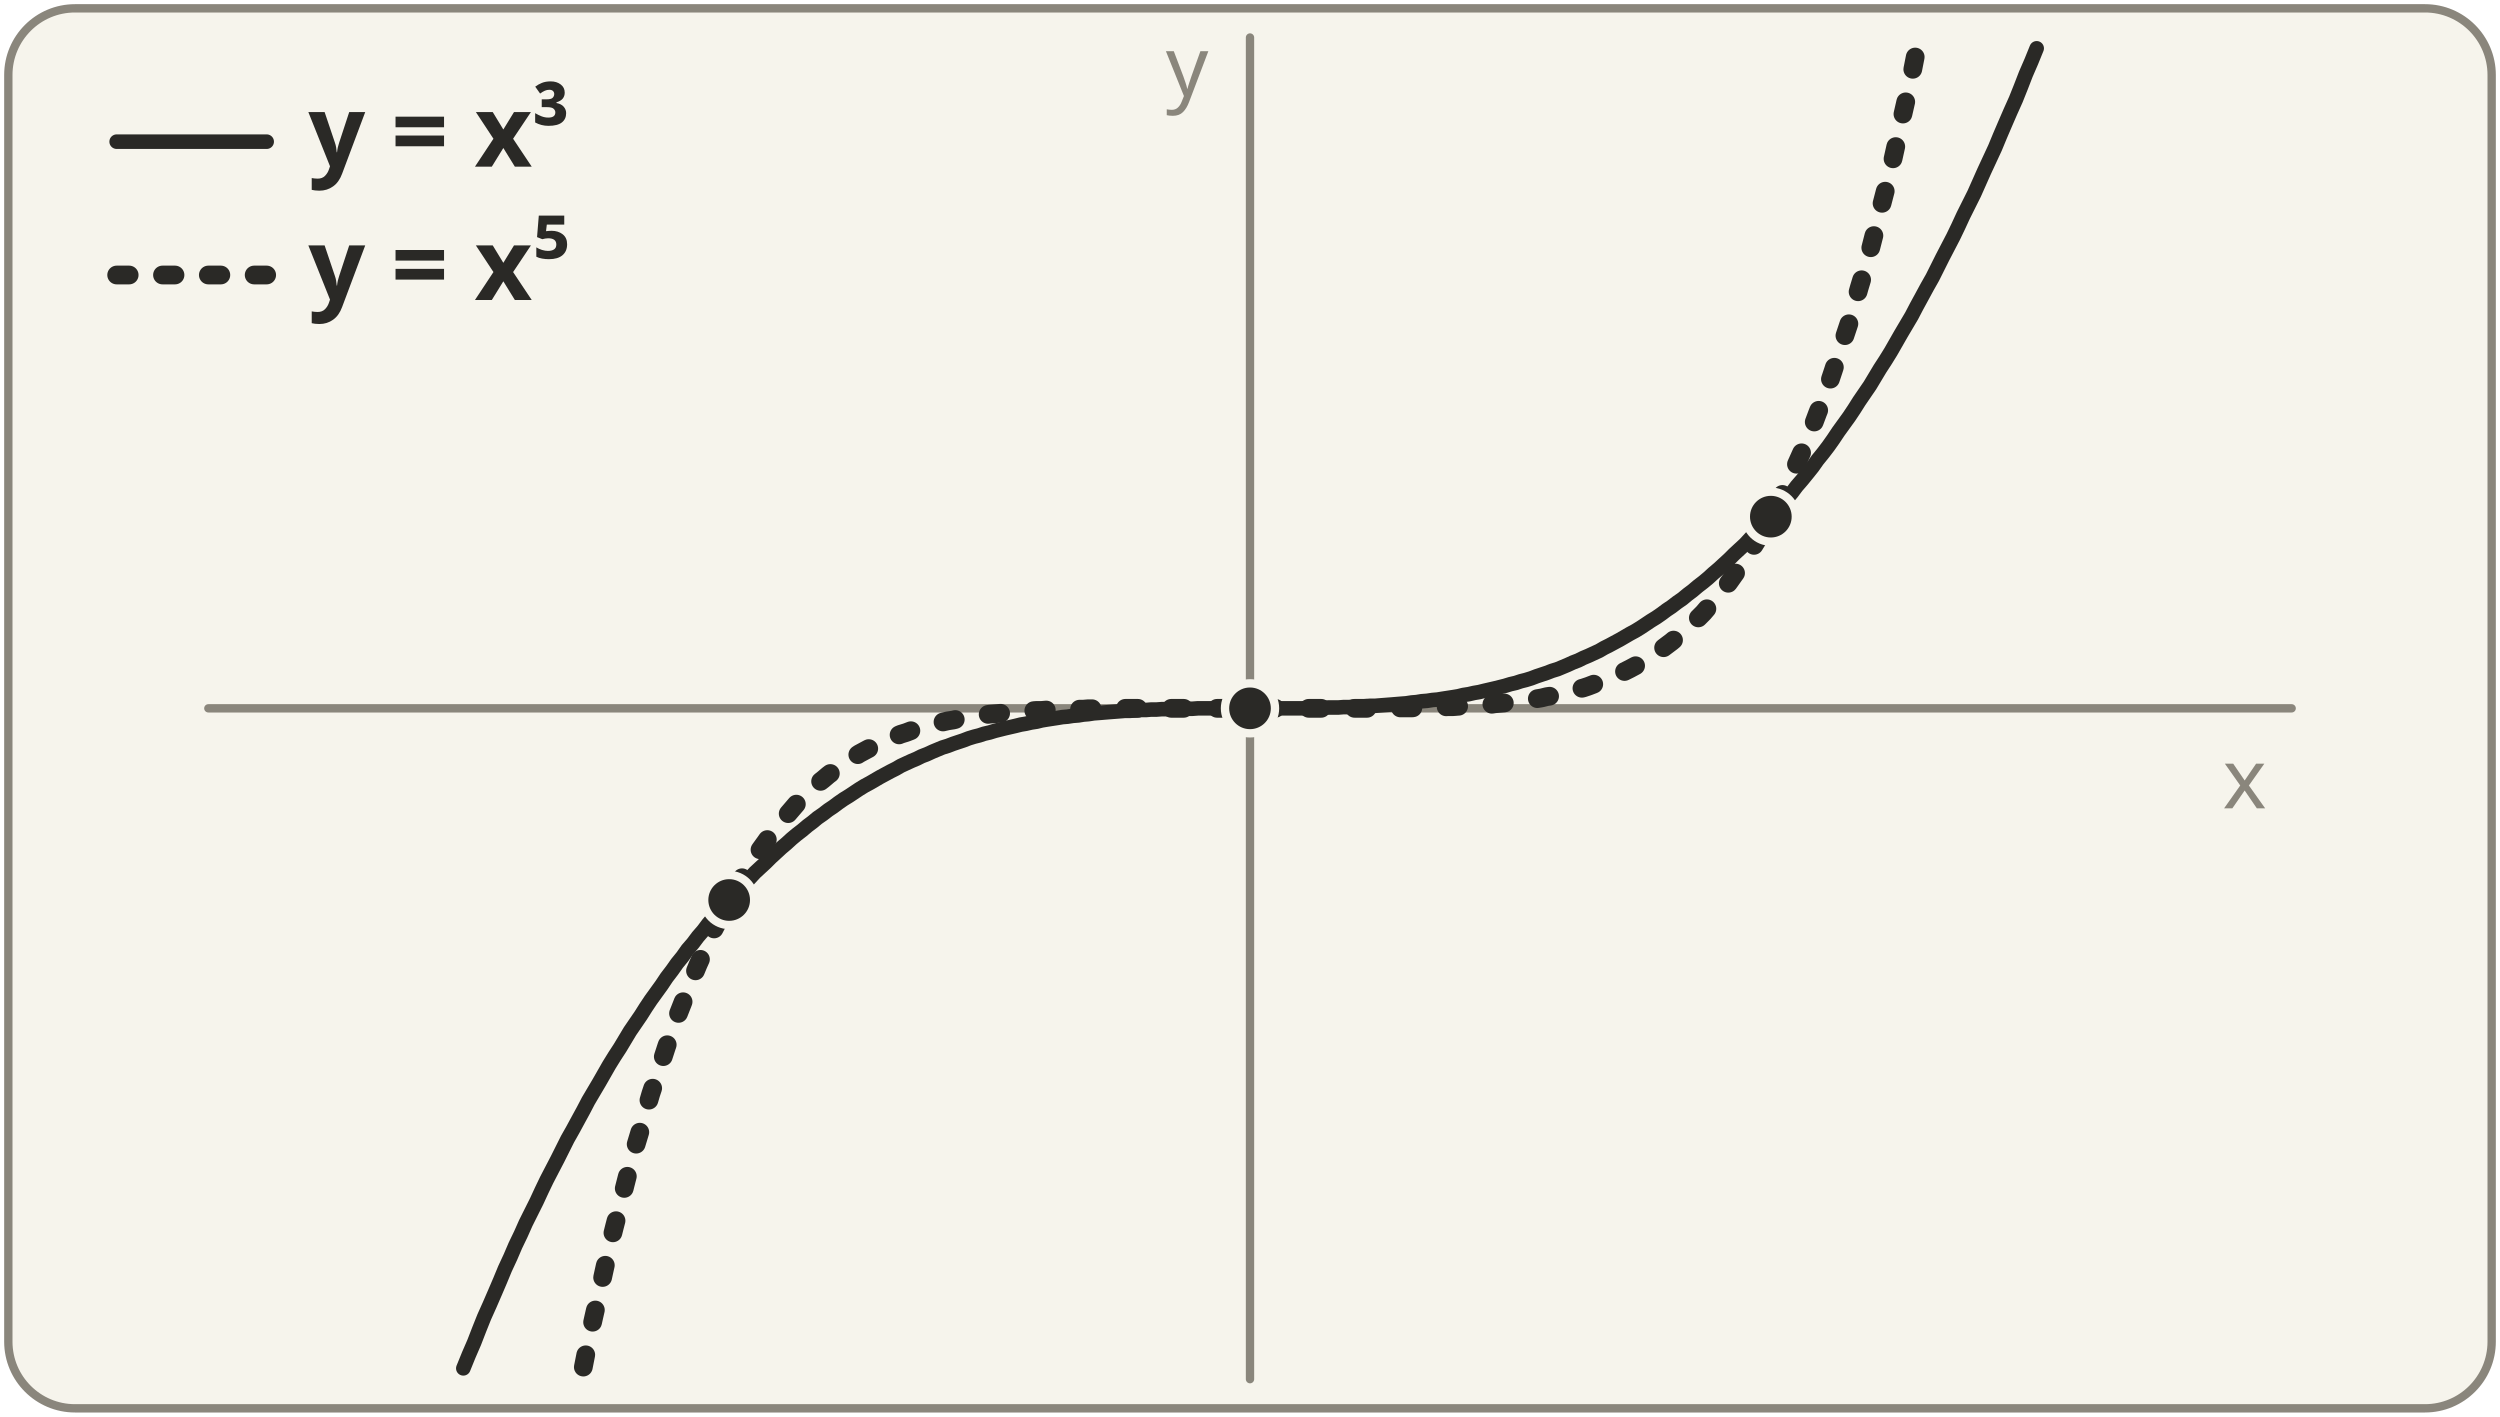
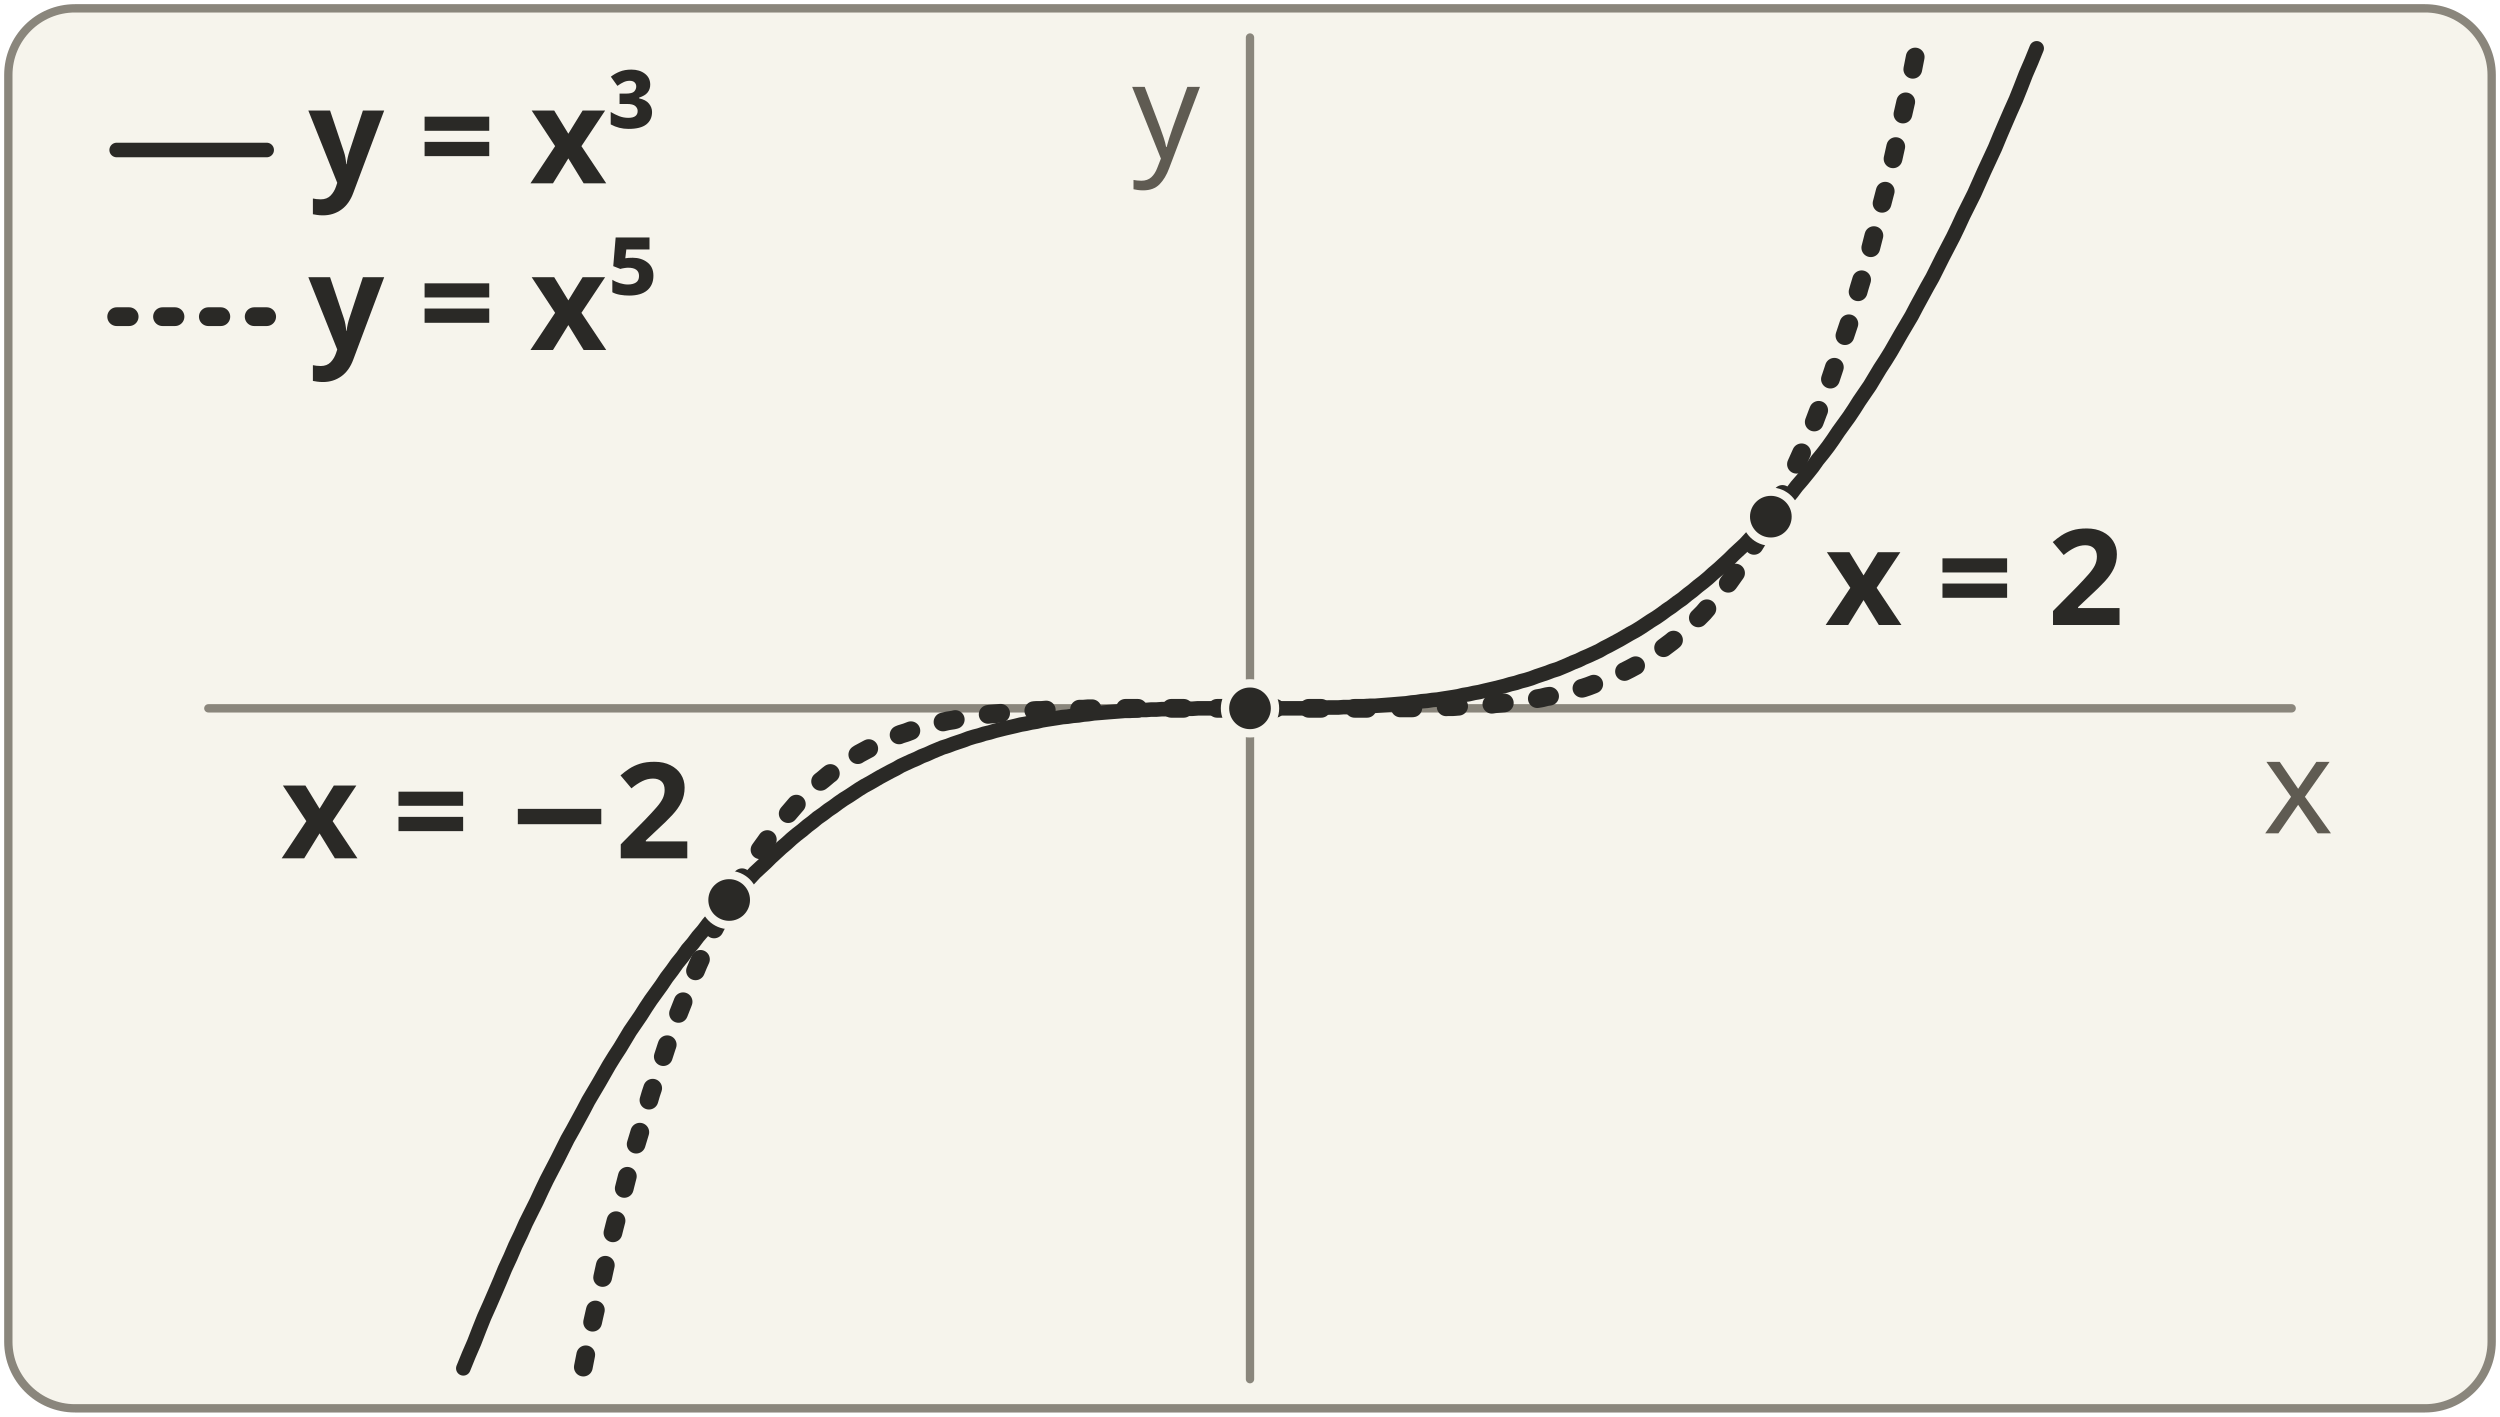
<svg xmlns="http://www.w3.org/2000/svg" viewBox="0 0 600 340" fill="none" stroke="#2a2926" stroke-width="3" stroke-linecap="round" stroke-linejoin="round">
  <defs>
    <marker id="ar" viewBox="0 0 10 10" refX="8" refY="5" markerWidth="7" markerHeight="7" orient="auto-start-reverse">
      <path d="M 0 0 L 10 5 L 0 10 z" fill="#2a2926" stroke="none" />
    </marker>
  </defs>
  <rect x="2" y="2" width="596" height="336" rx="16" fill="#f6f4ec" stroke="#8a867c" stroke-width="2" />
  <line x1="50" y1="170" x2="550" y2="170" stroke="#8a867c" stroke-width="2" />
  <line x1="300" y1="331.0" x2="300" y2="9.0" stroke="#8a867c" stroke-width="2" />
-   <text x="544" y="194" text-anchor="end" font-family="sans-serif" font-size="20" font-weight="500" fill="#8a867c" stroke="none">x</text>
-   <text x="290" y="23.0" text-anchor="end" font-family="sans-serif" font-size="20" font-weight="500" fill="#8a867c" stroke="none">y</text>
  <path d="M 111.2 328.4 L 112.5 325.2 L 113.8 322.2 L 115.0 319.1 L 116.2 316.1 L 117.5 313.2 L 118.8 310.2 L 120.0 307.4 L 121.2 304.5 L 122.5 301.7 L 123.7 298.9 L 125.0 296.2 L 126.2 293.5 L 127.5 290.9 L 128.8 288.3 L 130.0 285.7 L 131.2 283.2 L 132.5 280.7 L 133.8 278.2 L 135.0 275.8 L 136.2 273.4 L 137.5 271.1 L 138.8 268.7 L 140.0 266.5 L 141.2 264.2 L 142.5 262.0 L 143.8 259.8 L 145.0 257.7 L 146.2 255.6 L 147.5 253.5 L 148.8 251.5 L 150.0 249.5 L 151.2 247.5 L 152.5 245.6 L 153.8 243.7 L 155.0 241.8 L 156.2 240.0 L 157.5 238.2 L 158.8 236.4 L 160.0 234.6 L 161.3 232.9 L 162.5 231.2 L 163.8 229.6 L 165.0 227.9 L 166.3 226.4 L 167.5 224.8 L 168.8 223.3 L 170.0 221.7 L 171.2 220.3 L 172.5 218.8 L 173.8 217.4 L 175.0 216.0 L 176.2 214.6 L 177.5 213.3 L 178.8 212.0 L 180.0 210.7 L 181.2 209.4 L 182.5 208.2 L 183.8 207.0 L 185.0 205.8 L 186.2 204.7 L 187.5 203.5 L 188.8 202.4 L 190.0 201.3 L 191.2 200.3 L 192.5 199.3 L 193.8 198.2 L 195.0 197.3 L 196.2 196.3 L 197.5 195.4 L 198.8 194.4 L 200.0 193.6 L 201.2 192.7 L 202.5 191.8 L 203.8 191.0 L 205.0 190.2 L 206.2 189.4 L 207.5 188.6 L 208.8 187.9 L 210.0 187.2 L 211.2 186.5 L 212.5 185.8 L 213.8 185.1 L 215.0 184.5 L 216.2 183.8 L 217.5 183.2 L 218.8 182.6 L 220.0 182.1 L 221.2 181.5 L 222.5 181.0 L 223.8 180.4 L 225.0 179.9 L 226.2 179.4 L 227.5 179.0 L 228.8 178.5 L 230.0 178.1 L 231.2 177.7 L 232.5 177.2 L 233.8 176.8 L 235.0 176.5 L 236.2 176.1 L 237.5 175.8 L 238.8 175.4 L 240.0 175.1 L 241.2 174.8 L 242.5 174.5 L 243.8 174.2 L 245.0 173.9 L 246.2 173.7 L 247.5 173.4 L 248.8 173.2 L 250.0 172.9 L 251.2 172.7 L 252.5 172.5 L 253.8 172.3 L 255.0 172.1 L 256.2 172.0 L 257.5 171.8 L 258.8 171.7 L 260.0 171.5 L 261.2 171.4 L 262.5 171.2 L 263.8 171.1 L 265.0 171.0 L 266.2 170.9 L 267.5 170.8 L 268.8 170.7 L 270.0 170.6 L 271.2 170.6 L 272.5 170.5 L 273.8 170.4 L 275.0 170.4 L 276.2 170.3 L 277.5 170.3 L 278.8 170.2 L 280.0 170.2 L 281.2 170.2 L 282.5 170.1 L 283.8 170.1 L 285.0 170.1 L 286.2 170.1 L 287.5 170.0 L 288.8 170.0 L 290.0 170.0 L 291.2 170.0 L 292.5 170.0 L 293.8 170.0 L 295.0 170.0 L 296.2 170.0 L 297.5 170.0 L 298.8 170.0 L 300.0 170.0 L 301.2 170.0 L 302.5 170.0 L 303.8 170.0 L 305.0 170.0 L 306.2 170.0 L 307.5 170.0 L 308.8 170.0 L 310.0 170.0 L 311.2 170.0 L 312.5 170.0 L 313.8 169.9 L 315.0 169.9 L 316.2 169.9 L 317.5 169.9 L 318.8 169.8 L 320.0 169.8 L 321.2 169.8 L 322.5 169.7 L 323.8 169.7 L 325.0 169.6 L 326.2 169.6 L 327.5 169.5 L 328.8 169.4 L 330.0 169.4 L 331.2 169.3 L 332.5 169.2 L 333.8 169.1 L 335.0 169.0 L 336.2 168.9 L 337.5 168.8 L 338.8 168.6 L 340.0 168.5 L 341.2 168.3 L 342.5 168.2 L 343.8 168.0 L 345.0 167.9 L 346.2 167.7 L 347.5 167.5 L 348.8 167.3 L 350.0 167.1 L 351.2 166.8 L 352.5 166.6 L 353.8 166.3 L 355.0 166.1 L 356.2 165.8 L 357.5 165.5 L 358.8 165.2 L 360.0 164.9 L 361.2 164.6 L 362.5 164.2 L 363.8 163.9 L 365.0 163.5 L 366.2 163.2 L 367.5 162.8 L 368.8 162.3 L 370.0 161.9 L 371.2 161.5 L 372.5 161.0 L 373.8 160.6 L 375.0 160.1 L 376.2 159.6 L 377.5 159.0 L 378.8 158.5 L 380.0 157.9 L 381.2 157.4 L 382.5 156.8 L 383.8 156.2 L 385.0 155.5 L 386.2 154.9 L 387.5 154.2 L 388.8 153.5 L 390.0 152.8 L 391.2 152.1 L 392.5 151.4 L 393.8 150.6 L 395.0 149.8 L 396.2 149.0 L 397.5 148.2 L 398.8 147.3 L 400.0 146.4 L 401.2 145.6 L 402.5 144.6 L 403.8 143.7 L 405.0 142.7 L 406.2 141.8 L 407.5 140.7 L 408.8 139.7 L 410.0 138.7 L 411.2 137.6 L 412.5 136.5 L 413.8 135.3 L 415.0 134.2 L 416.2 133.0 L 417.5 131.8 L 418.8 130.6 L 420.0 129.3 L 421.2 128.0 L 422.5 126.7 L 423.8 125.4 L 425.0 124.0 L 426.2 122.6 L 427.5 121.2 L 428.8 119.7 L 430.0 118.3 L 431.2 116.7 L 432.5 115.2 L 433.8 113.6 L 435.0 112.1 L 436.2 110.4 L 437.5 108.8 L 438.8 107.1 L 440.0 105.4 L 441.2 103.6 L 442.5 101.8 L 443.8 100.0 L 445.0 98.2 L 446.2 96.3 L 447.5 94.4 L 448.8 92.5 L 450.0 90.5 L 451.2 88.5 L 452.5 86.5 L 453.8 84.4 L 455.0 82.3 L 456.2 80.2 L 457.5 78.0 L 458.8 75.8 L 460.0 73.5 L 461.2 71.3 L 462.5 68.9 L 463.8 66.6 L 465.0 64.2 L 466.2 61.8 L 467.5 59.3 L 468.8 56.8 L 470.0 54.3 L 471.2 51.7 L 472.5 49.1 L 473.8 46.5 L 475.0 43.8 L 476.2 41.1 L 477.5 38.3 L 478.8 35.5 L 480.0 32.6 L 481.2 29.8 L 482.5 26.8 L 483.8 23.9 L 485.0 20.9 L 486.2 17.8 L 487.5 14.8 L 488.8 11.6" stroke="#2a2926" stroke-width="3.5" />
  <path d="M 140.0 328.1 L 141.2 322.0 L 142.5 316.1 L 143.8 310.4 L 145.0 304.9 L 146.2 299.5 L 147.5 294.3 L 148.8 289.3 L 150.0 284.5 L 151.2 279.8 L 152.5 275.2 L 153.8 270.9 L 155.0 266.6 L 156.2 262.5 L 157.5 258.6 L 158.8 254.8 L 160.0 251.1 L 161.3 247.5 L 162.5 244.1 L 163.8 240.8 L 165.0 237.6 L 166.3 234.5 L 167.5 231.6 L 168.8 228.7 L 170.0 226.0 L 171.2 223.3 L 172.5 220.8 L 173.8 218.3 L 175.0 216.0 L 176.2 213.7 L 177.5 211.6 L 178.8 209.5 L 180.0 207.5 L 181.2 205.6 L 182.5 203.8 L 183.8 202.0 L 185.0 200.3 L 186.2 198.7 L 187.5 197.2 L 188.8 195.7 L 190.0 194.3 L 191.2 192.9 L 192.5 191.6 L 193.8 190.4 L 195.0 189.2 L 196.2 188.1 L 197.5 187.1 L 198.8 186.0 L 200.0 185.1 L 201.2 184.2 L 202.5 183.3 L 203.8 182.5 L 205.0 181.7 L 206.2 180.9 L 207.5 180.2 L 208.8 179.5 L 210.0 178.9 L 211.2 178.3 L 212.5 177.7 L 213.8 177.2 L 215.0 176.7 L 216.2 176.2 L 217.5 175.8 L 218.8 175.3 L 220.0 174.9 L 221.2 174.6 L 222.5 174.2 L 223.8 173.9 L 225.0 173.6 L 226.2 173.3 L 227.5 173.0 L 228.8 172.8 L 230.0 172.5 L 231.2 172.3 L 232.5 172.1 L 233.8 171.9 L 235.0 171.7 L 236.2 171.6 L 237.5 171.4 L 238.8 171.3 L 240.0 171.2 L 241.2 171.1 L 242.5 170.9 L 243.8 170.8 L 245.0 170.8 L 246.2 170.7 L 247.5 170.6 L 248.8 170.5 L 250.0 170.5 L 251.2 170.4 L 252.5 170.4 L 253.8 170.3 L 255.0 170.3 L 256.2 170.2 L 257.5 170.2 L 258.8 170.2 L 260.0 170.2 L 261.2 170.1 L 262.5 170.1 L 263.8 170.1 L 265.0 170.1 L 266.2 170.1 L 267.5 170.1 L 268.8 170.0 L 270.0 170.0 L 271.2 170.0 L 272.5 170.0 L 273.8 170.0 L 275.0 170.0 L 276.2 170.0 L 277.5 170.0 L 278.8 170.0 L 280.0 170.0 L 281.2 170.0 L 282.5 170.0 L 283.8 170.0 L 285.0 170.0 L 286.2 170.0 L 287.5 170.0 L 288.8 170.0 L 290.0 170.0 L 291.2 170.0 L 292.5 170.0 L 293.8 170.0 L 295.0 170.0 L 296.2 170.0 L 297.5 170.0 L 298.8 170.0 L 300.0 170.0 L 301.2 170.0 L 302.5 170.0 L 303.8 170.0 L 305.0 170.0 L 306.2 170.0 L 307.5 170.0 L 308.8 170.0 L 310.0 170.0 L 311.2 170.0 L 312.5 170.0 L 313.8 170.0 L 315.0 170.0 L 316.2 170.0 L 317.5 170.0 L 318.8 170.0 L 320.0 170.0 L 321.2 170.0 L 322.5 170.0 L 323.8 170.0 L 325.0 170.0 L 326.2 170.0 L 327.5 170.0 L 328.8 170.0 L 330.0 170.0 L 331.2 170.0 L 332.5 169.9 L 333.8 169.9 L 335.0 169.9 L 336.2 169.9 L 337.5 169.9 L 338.8 169.9 L 340.0 169.8 L 341.2 169.8 L 342.5 169.8 L 343.8 169.8 L 345.0 169.7 L 346.2 169.7 L 347.5 169.6 L 348.8 169.6 L 350.0 169.5 L 351.2 169.5 L 352.5 169.4 L 353.8 169.3 L 355.0 169.2 L 356.2 169.2 L 357.5 169.1 L 358.8 168.9 L 360.0 168.8 L 361.2 168.7 L 362.5 168.6 L 363.8 168.4 L 365.0 168.3 L 366.2 168.1 L 367.5 167.9 L 368.8 167.7 L 370.0 167.5 L 371.2 167.2 L 372.5 167.0 L 373.8 166.7 L 375.0 166.4 L 376.2 166.1 L 377.5 165.8 L 378.8 165.4 L 380.0 165.1 L 381.2 164.7 L 382.5 164.2 L 383.8 163.8 L 385.0 163.3 L 386.2 162.8 L 387.5 162.3 L 388.8 161.7 L 390.0 161.1 L 391.2 160.5 L 392.5 159.8 L 393.8 159.1 L 395.0 158.3 L 396.2 157.5 L 397.5 156.7 L 398.8 155.8 L 400.0 154.9 L 401.2 154.0 L 402.5 152.9 L 403.8 151.9 L 405.0 150.8 L 406.2 149.6 L 407.5 148.4 L 408.8 147.1 L 410.0 145.7 L 411.2 144.3 L 412.5 142.8 L 413.8 141.3 L 415.0 139.7 L 416.2 138.0 L 417.5 136.2 L 418.8 134.4 L 420.0 132.5 L 421.2 130.5 L 422.5 128.4 L 423.8 126.3 L 425.0 124.0 L 426.2 121.7 L 427.5 119.2 L 428.8 116.7 L 430.0 114.0 L 431.2 111.3 L 432.5 108.4 L 433.8 105.5 L 435.0 102.4 L 436.2 99.2 L 437.5 95.9 L 438.8 92.5 L 440.0 88.9 L 441.2 85.2 L 442.5 81.4 L 443.8 77.5 L 445.0 73.4 L 446.2 69.1 L 447.5 64.8 L 448.8 60.2 L 450.0 55.5 L 451.2 50.7 L 452.5 45.7 L 453.8 40.5 L 455.0 35.1 L 456.2 29.6 L 457.5 23.9 L 458.8 18.0 L 460.0 11.9" stroke="#2a2926" stroke-width="4.5" stroke-dasharray="3 8" />
  <circle cx="175" cy="216" r="6" fill="#2a2926" stroke="#f6f4ec" stroke-width="2" />
  <circle cx="300" cy="170" r="6" fill="#2a2926" stroke="#f6f4ec" stroke-width="2" />
  <circle cx="425" cy="124" r="6" fill="#2a2926" stroke="#f6f4ec" stroke-width="2" />
-   <line x1="28" y1="34" x2="64" y2="34" stroke="#2a2926" stroke-width="3.5" />
-   <text x="74" y="40" text-anchor="start" font-family="sans-serif" font-size="24" font-weight="700" fill="#2a2926" stroke="none">y = x³</text>
-   <line x1="28" y1="66" x2="64" y2="66" stroke="#2a2926" stroke-width="4.5" stroke-dasharray="3 8" />
-   <text x="74" y="72" text-anchor="start" font-family="sans-serif" font-size="24" font-weight="700" fill="#2a2926" stroke="none">y = x⁵</text>
+   <line x1="28" y1="36" x2="64" y2="36" stroke="#2a2926" stroke-width="3.5" />
+   <line x1="28" y1="76" x2="64" y2="76" stroke="#2a2926" stroke-width="4.5" stroke-dasharray="3 8" />
+   <text x="560" y="200" text-anchor="end" font-family="sans-serif" font-size="32" font-weight="500" fill="#5f5b52" stroke="none">x</text>
+   <text x="288" y="38" text-anchor="end" font-family="sans-serif" font-size="32" font-weight="500" fill="#5f5b52" stroke="none">y</text>
+   <text x="74" y="44" text-anchor="start" font-family="sans-serif" font-size="32" font-weight="700" fill="#2a2926" stroke="none">y = x³</text>
+   <text x="74" y="84" text-anchor="start" font-family="sans-serif" font-size="32" font-weight="700" fill="#2a2926" stroke="none">y = x⁵</text>
+   <text x="166" y="206" text-anchor="end" font-family="sans-serif" font-size="32" font-weight="700" fill="#2a2926" stroke="none">x = −2</text>
+   <text x="438" y="150" text-anchor="start" font-family="sans-serif" font-size="32" font-weight="700" fill="#2a2926" stroke="none">x = 2</text>
</svg>
